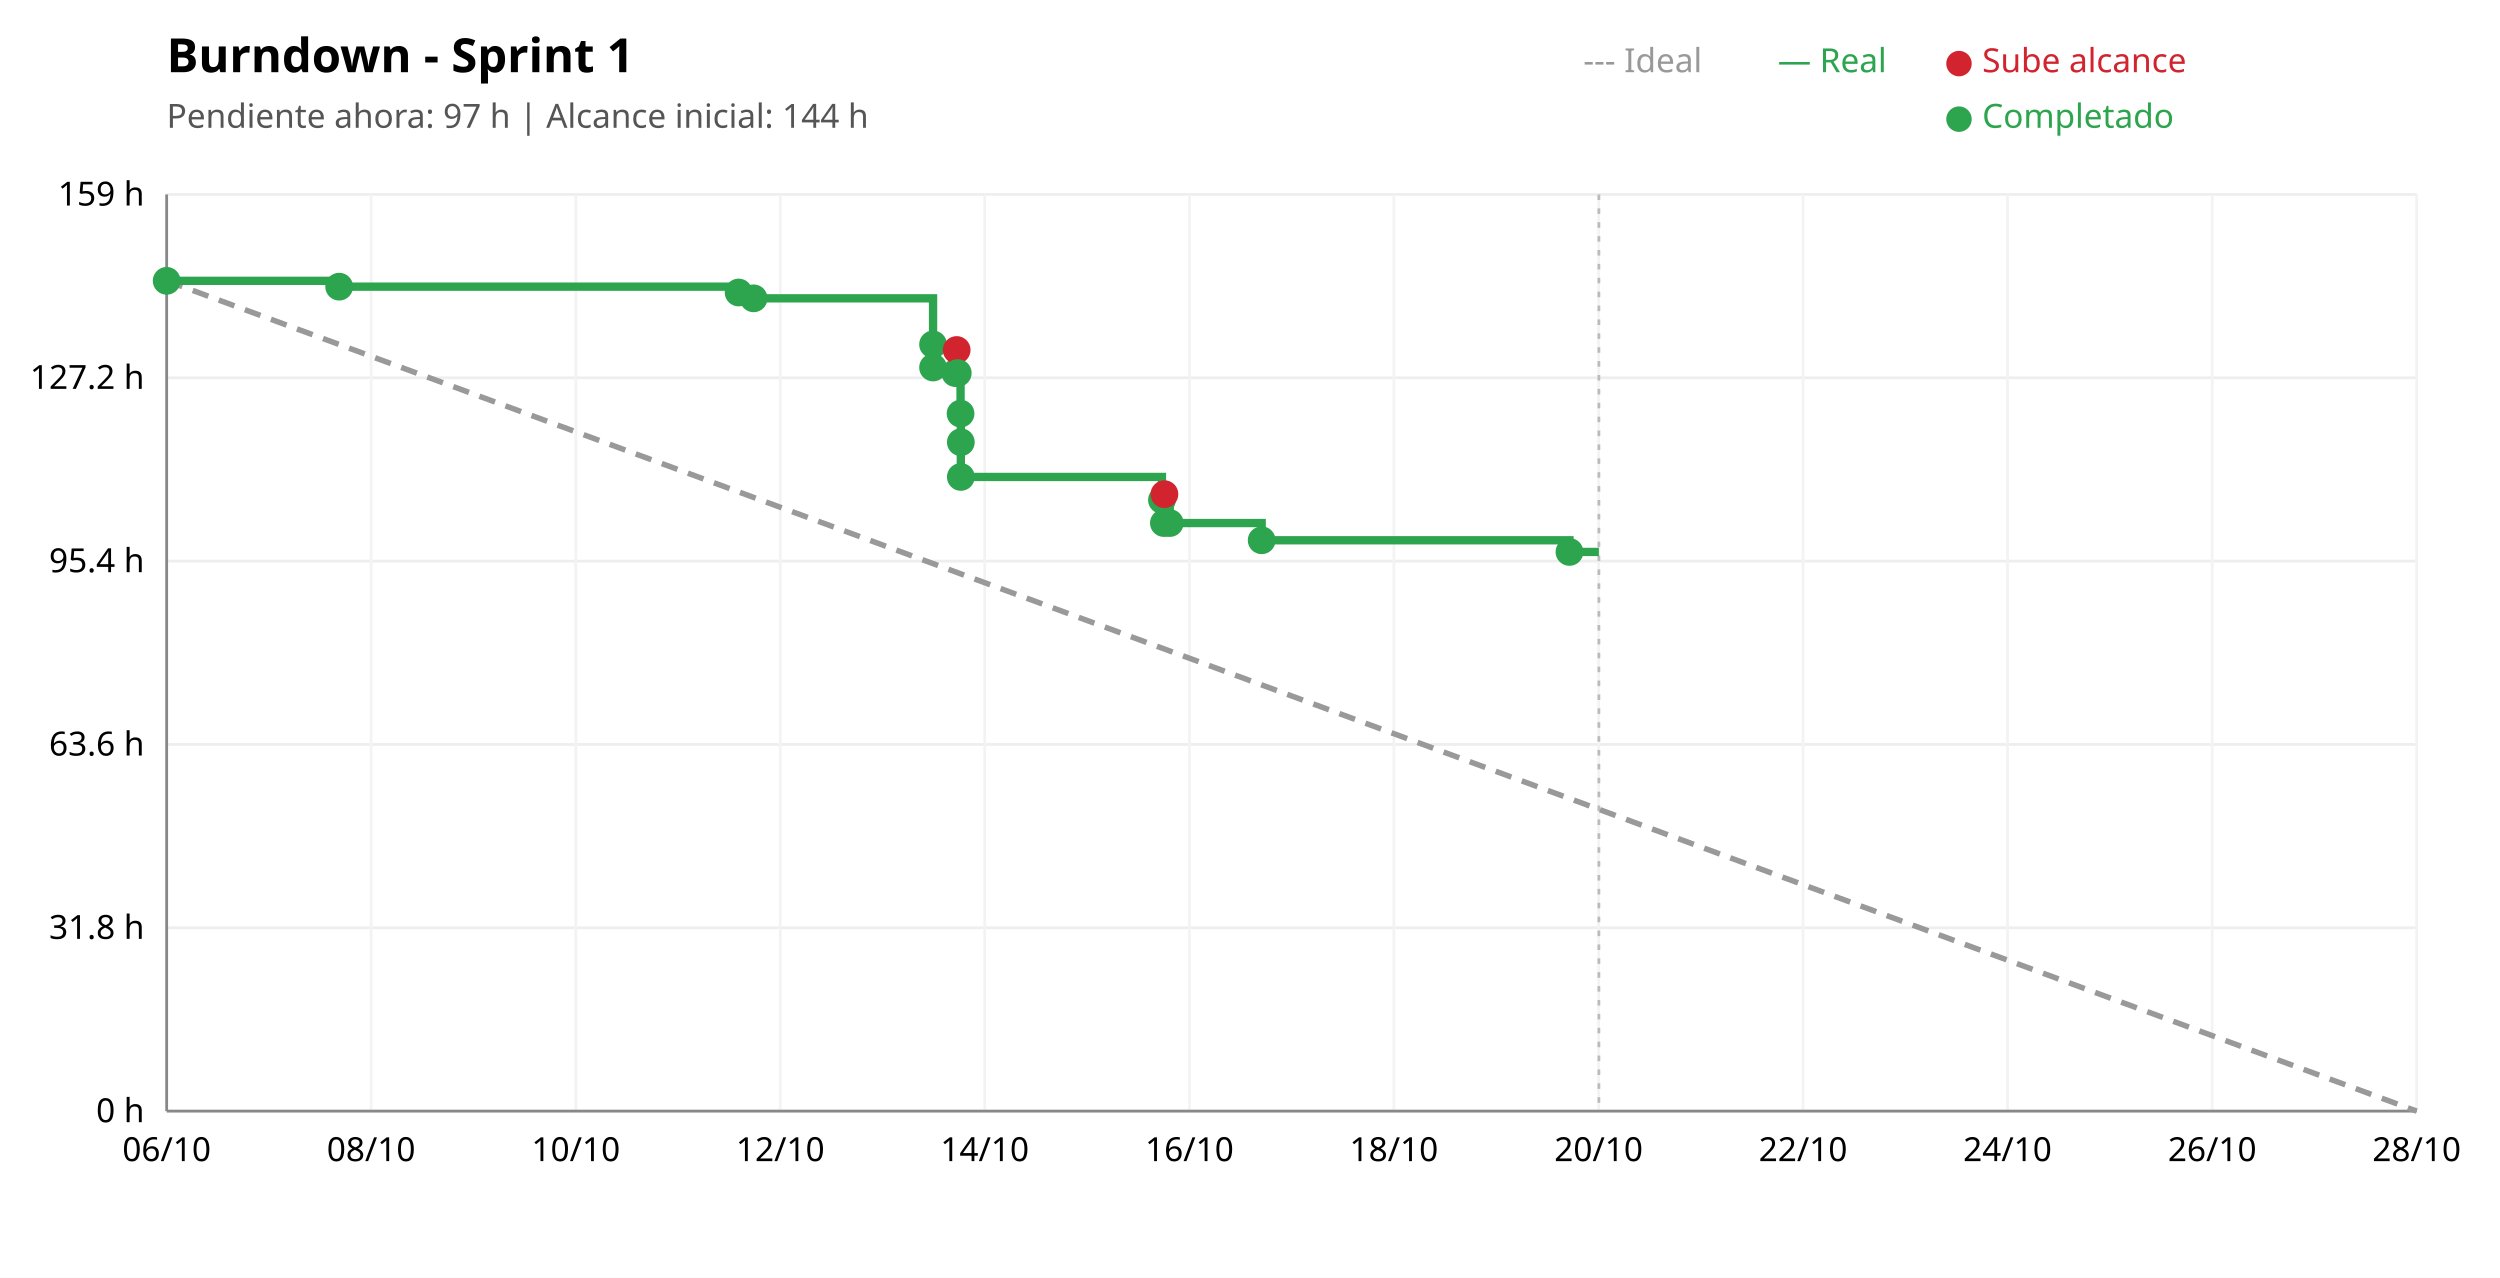
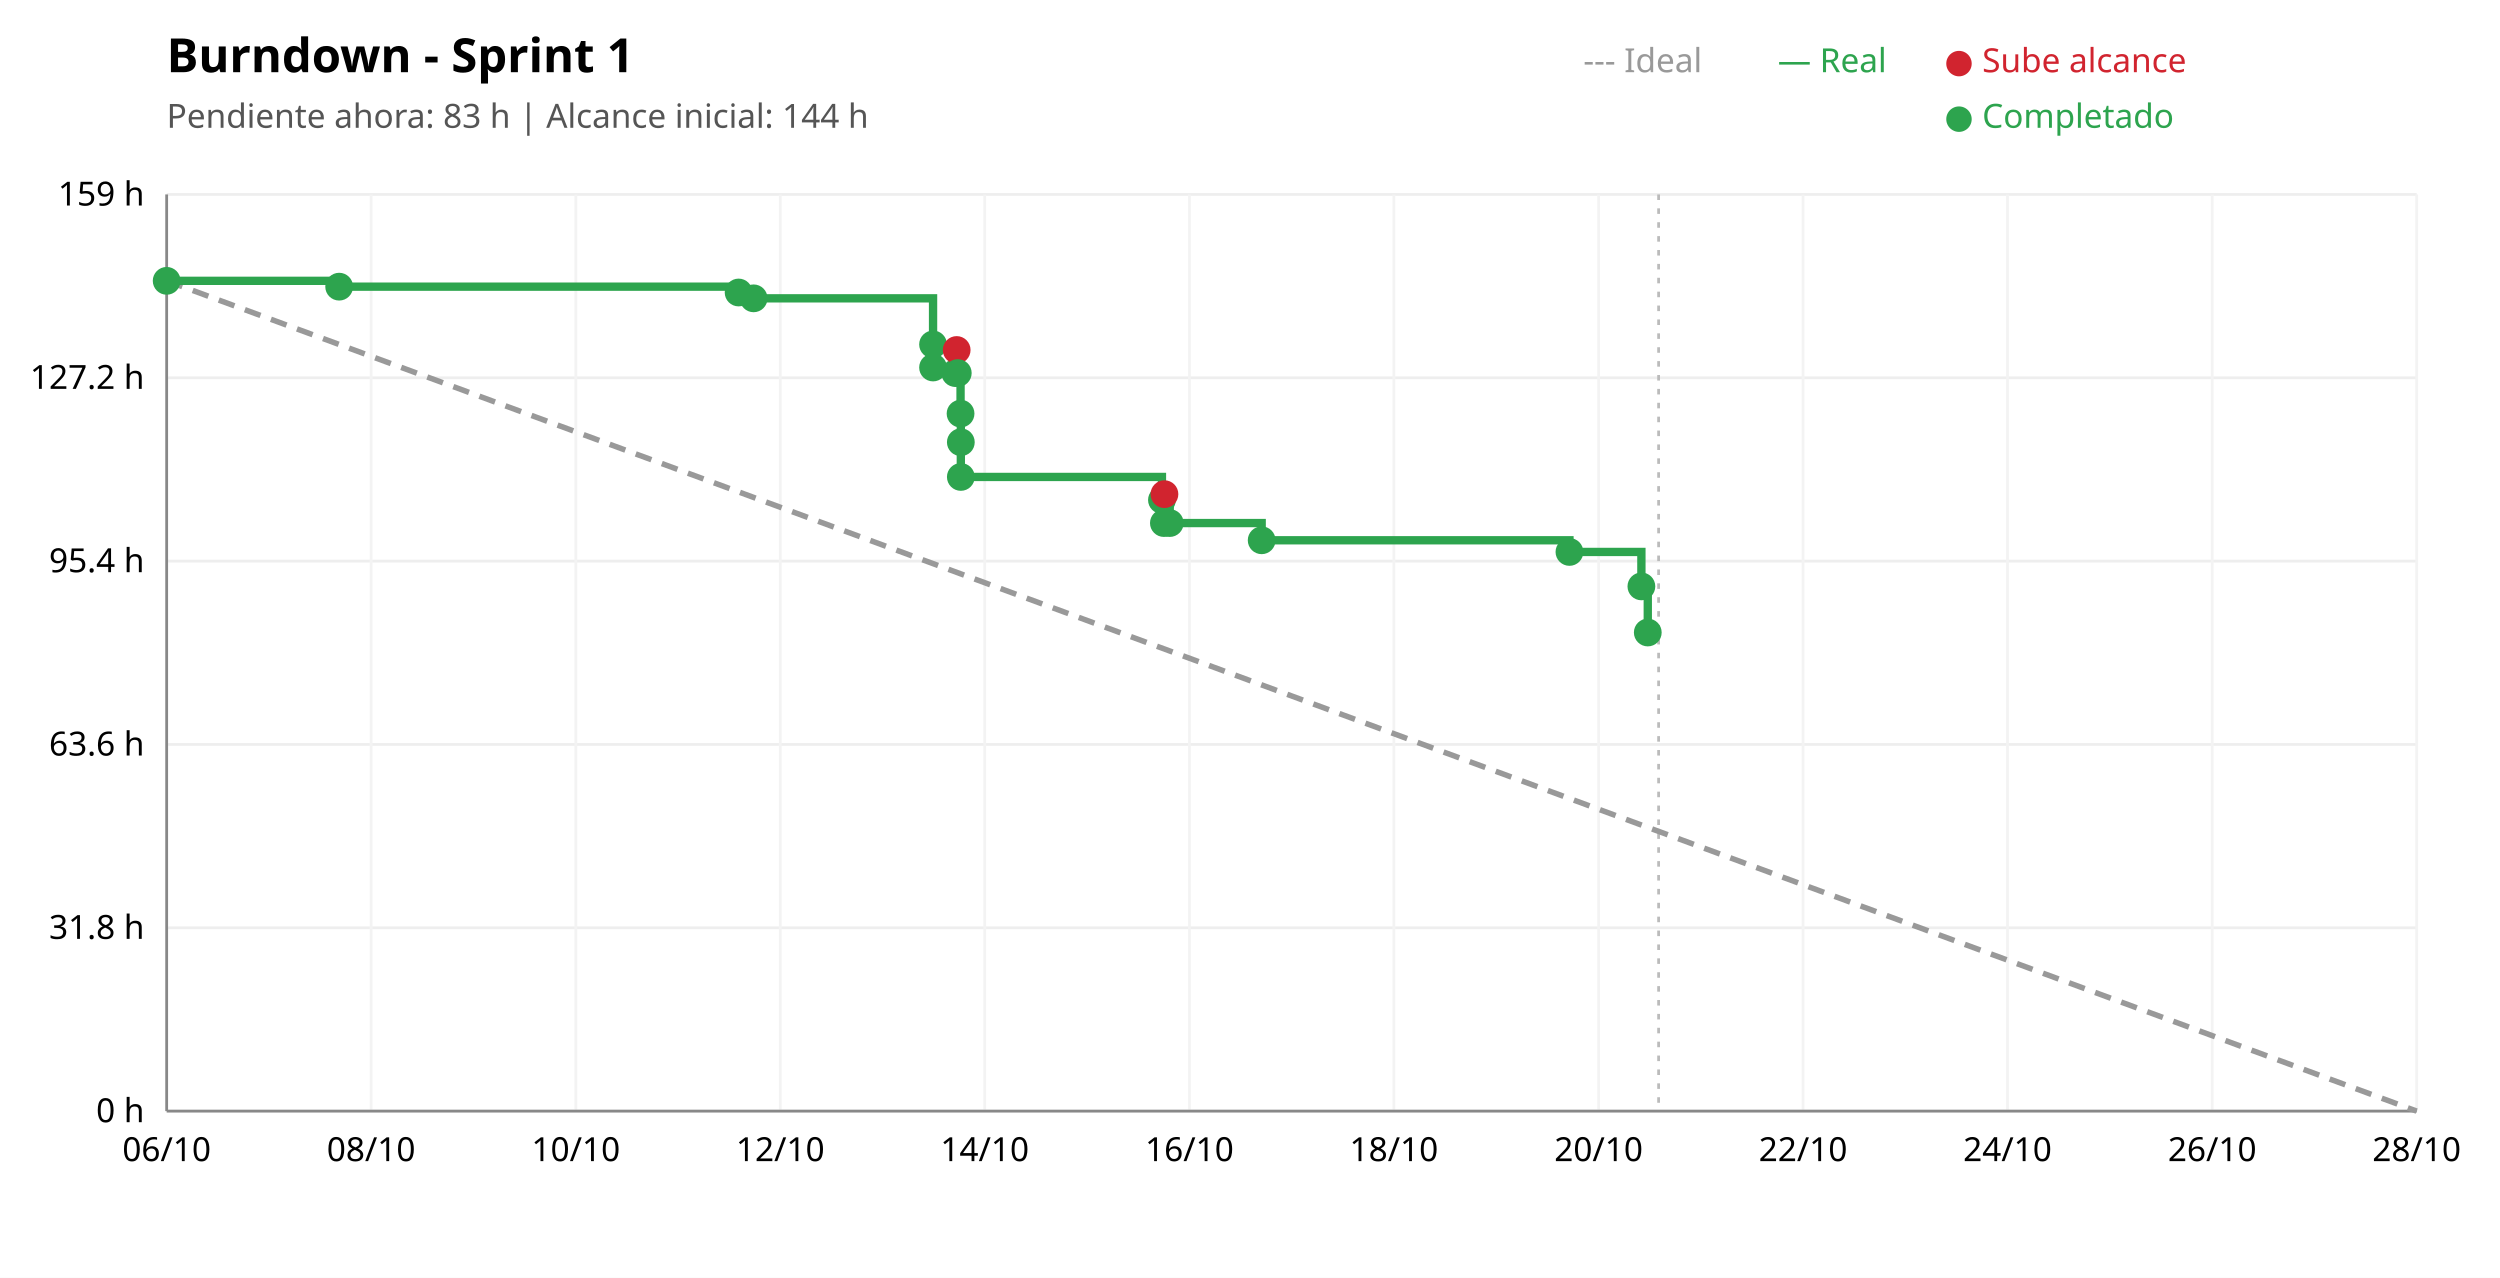
<svg xmlns="http://www.w3.org/2000/svg" width="900" height="460" font-family="sans-serif" font-size="12">
  <rect width="100%" height="100%" fill="white" />
  <text x="60" y="26" font-size="17" font-weight="bold">Burndown - Sprint 1</text>
-   <text x="60" y="46" fill="#555">Pendiente ahora: 97 h  |  Alcance inicial: 144 h</text>
+   <text x="60" y="46" fill="#555">Pendiente ahora: 83 h  |  Alcance inicial: 144 h</text>
  <line x1="60" y1="400.0" x2="870" y2="400.0" stroke="#eee" />
  <text x="52" y="404.0" text-anchor="end">0 h</text>
  <line x1="60" y1="334.0" x2="870" y2="334.0" stroke="#eee" />
  <text x="52" y="338.0" text-anchor="end">31.8 h</text>
  <line x1="60" y1="268.0" x2="870" y2="268.0" stroke="#eee" />
  <text x="52" y="272.0" text-anchor="end">63.6 h</text>
  <line x1="60" y1="202.0" x2="870" y2="202.0" stroke="#eee" />
  <text x="52" y="206.0" text-anchor="end">95.4 h</text>
  <line x1="60" y1="136.0" x2="870" y2="136.0" stroke="#eee" />
  <text x="52" y="140.0" text-anchor="end">127.2 h</text>
  <line x1="60" y1="70.0" x2="870" y2="70.0" stroke="#eee" />
  <text x="52" y="74.0" text-anchor="end">159 h</text>
  <line x1="60.0" y1="70" x2="60.0" y2="400" stroke="#f3f3f3" />
  <text x="60.0" y="418" text-anchor="middle">06/10</text>
  <line x1="133.6" y1="70" x2="133.6" y2="400" stroke="#f3f3f3" />
  <text x="133.6" y="418" text-anchor="middle">08/10</text>
  <line x1="207.3" y1="70" x2="207.3" y2="400" stroke="#f3f3f3" />
  <text x="207.3" y="418" text-anchor="middle">10/10</text>
  <line x1="280.9" y1="70" x2="280.9" y2="400" stroke="#f3f3f3" />
  <text x="280.9" y="418" text-anchor="middle">12/10</text>
  <line x1="354.5" y1="70" x2="354.5" y2="400" stroke="#f3f3f3" />
  <text x="354.5" y="418" text-anchor="middle">14/10</text>
  <line x1="428.2" y1="70" x2="428.2" y2="400" stroke="#f3f3f3" />
  <text x="428.2" y="418" text-anchor="middle">16/10</text>
  <line x1="501.8" y1="70" x2="501.8" y2="400" stroke="#f3f3f3" />
  <text x="501.8" y="418" text-anchor="middle">18/10</text>
  <line x1="575.5" y1="70" x2="575.5" y2="400" stroke="#f3f3f3" />
  <text x="575.5" y="418" text-anchor="middle">20/10</text>
  <line x1="649.1" y1="70" x2="649.1" y2="400" stroke="#f3f3f3" />
  <text x="649.1" y="418" text-anchor="middle">22/10</text>
  <line x1="722.7" y1="70" x2="722.7" y2="400" stroke="#f3f3f3" />
  <text x="722.7" y="418" text-anchor="middle">24/10</text>
  <line x1="796.4" y1="70" x2="796.4" y2="400" stroke="#f3f3f3" />
  <text x="796.4" y="418" text-anchor="middle">26/10</text>
  <line x1="870.0" y1="70" x2="870.0" y2="400" stroke="#f3f3f3" />
  <text x="870.0" y="418" text-anchor="middle">28/10</text>
  <line x1="60" y1="400" x2="870" y2="400" stroke="#888" />
  <line x1="60" y1="70" x2="60" y2="400" stroke="#888" />
-   <line x1="575.6" y1="70" x2="575.6" y2="400" stroke="#bbb" stroke-dasharray="2 3" />
+   <line x1="597.1" y1="70" x2="597.1" y2="400" stroke="#bbb" stroke-dasharray="2 3" />
  <polyline points="60.0,101.1 870.0,400.0" fill="none" stroke="#999" stroke-dasharray="6 4" stroke-width="2" />
-   <polyline points="60.0,101.1 122.1,101.1 122.1,103.2 265.9,103.2 265.9,105.3 271.3,105.3 271.3,107.4 335.9,107.4 335.9,124.0 335.9,124.0 335.9,132.3 343.9,132.3 343.9,134.3 344.4,134.3 344.4,126.0 344.8,126.0 344.8,134.3 345.8,134.3 345.8,148.9 345.9,148.9 345.9,159.2 345.9,159.2 345.9,171.7 418.3,171.7 418.3,180.0 419.0,180.0 419.0,188.3 419.2,188.3 419.2,177.9 421.1,177.9 421.1,188.3 454.2,188.3 454.2,194.5 565.0,194.5 565.0,198.7 575.6,198.7" fill="none" stroke="#2da44e" stroke-width="3" />
+   <polyline points="60.0,101.1 122.1,101.1 122.1,103.2 265.9,103.2 265.9,105.3 271.3,105.3 271.3,107.4 335.9,107.4 335.9,124.0 335.9,124.0 335.9,132.3 343.9,132.3 343.9,134.3 344.4,134.3 344.4,126.0 344.8,126.0 344.8,134.3 345.8,134.3 345.8,148.9 345.9,148.9 345.9,159.2 345.9,159.2 345.9,171.7 418.3,171.7 418.3,180.0 419.0,180.0 419.0,188.3 419.2,188.3 419.2,177.9 421.1,177.9 421.1,188.3 454.2,188.3 454.2,194.5 565.0,194.5 565.0,198.7 590.9,198.7 590.9,211.1 593.2,211.1 593.2,227.7 597.1,227.7" fill="none" stroke="#2da44e" stroke-width="3" />
  <circle cx="122.1" cy="103.2" r="5" fill="#2da44e" />
  <circle cx="265.9" cy="105.3" r="5" fill="#2da44e" />
  <circle cx="271.3" cy="107.4" r="5" fill="#2da44e" />
  <circle cx="335.9" cy="124.0" r="5" fill="#2da44e" />
  <circle cx="335.9" cy="132.3" r="5" fill="#2da44e" />
  <circle cx="343.9" cy="134.3" r="5" fill="#2da44e" />
  <circle cx="344.4" cy="126.0" r="5" fill="#d1242f" />
  <circle cx="344.8" cy="134.3" r="5" fill="#2da44e" />
  <circle cx="345.8" cy="148.9" r="5" fill="#2da44e" />
  <circle cx="345.9" cy="159.2" r="5" fill="#2da44e" />
  <circle cx="345.9" cy="171.7" r="5" fill="#2da44e" />
  <circle cx="418.3" cy="180.0" r="5" fill="#2da44e" />
  <circle cx="419.0" cy="188.3" r="5" fill="#2da44e" />
  <circle cx="419.2" cy="177.9" r="5" fill="#d1242f" />
  <circle cx="421.1" cy="188.3" r="5" fill="#2da44e" />
  <circle cx="454.2" cy="194.5" r="5" fill="#2da44e" />
  <circle cx="565.0" cy="198.7" r="5" fill="#2da44e" />
+   <circle cx="590.9" cy="211.1" r="5" fill="#2da44e" />
+   <circle cx="593.2" cy="227.7" r="5" fill="#2da44e" />
  <circle cx="60.0" cy="101.1" r="5" fill="#2da44e" />
  <text x="570" y="26" fill="#999">--- Ideal</text>
  <text x="640" y="26" fill="#2da44e">— Real</text>
  <text x="700" y="26" fill="#d1242f">● Sube alcance</text>
  <text x="700" y="46" fill="#2da44e">● Completado</text>
</svg>
